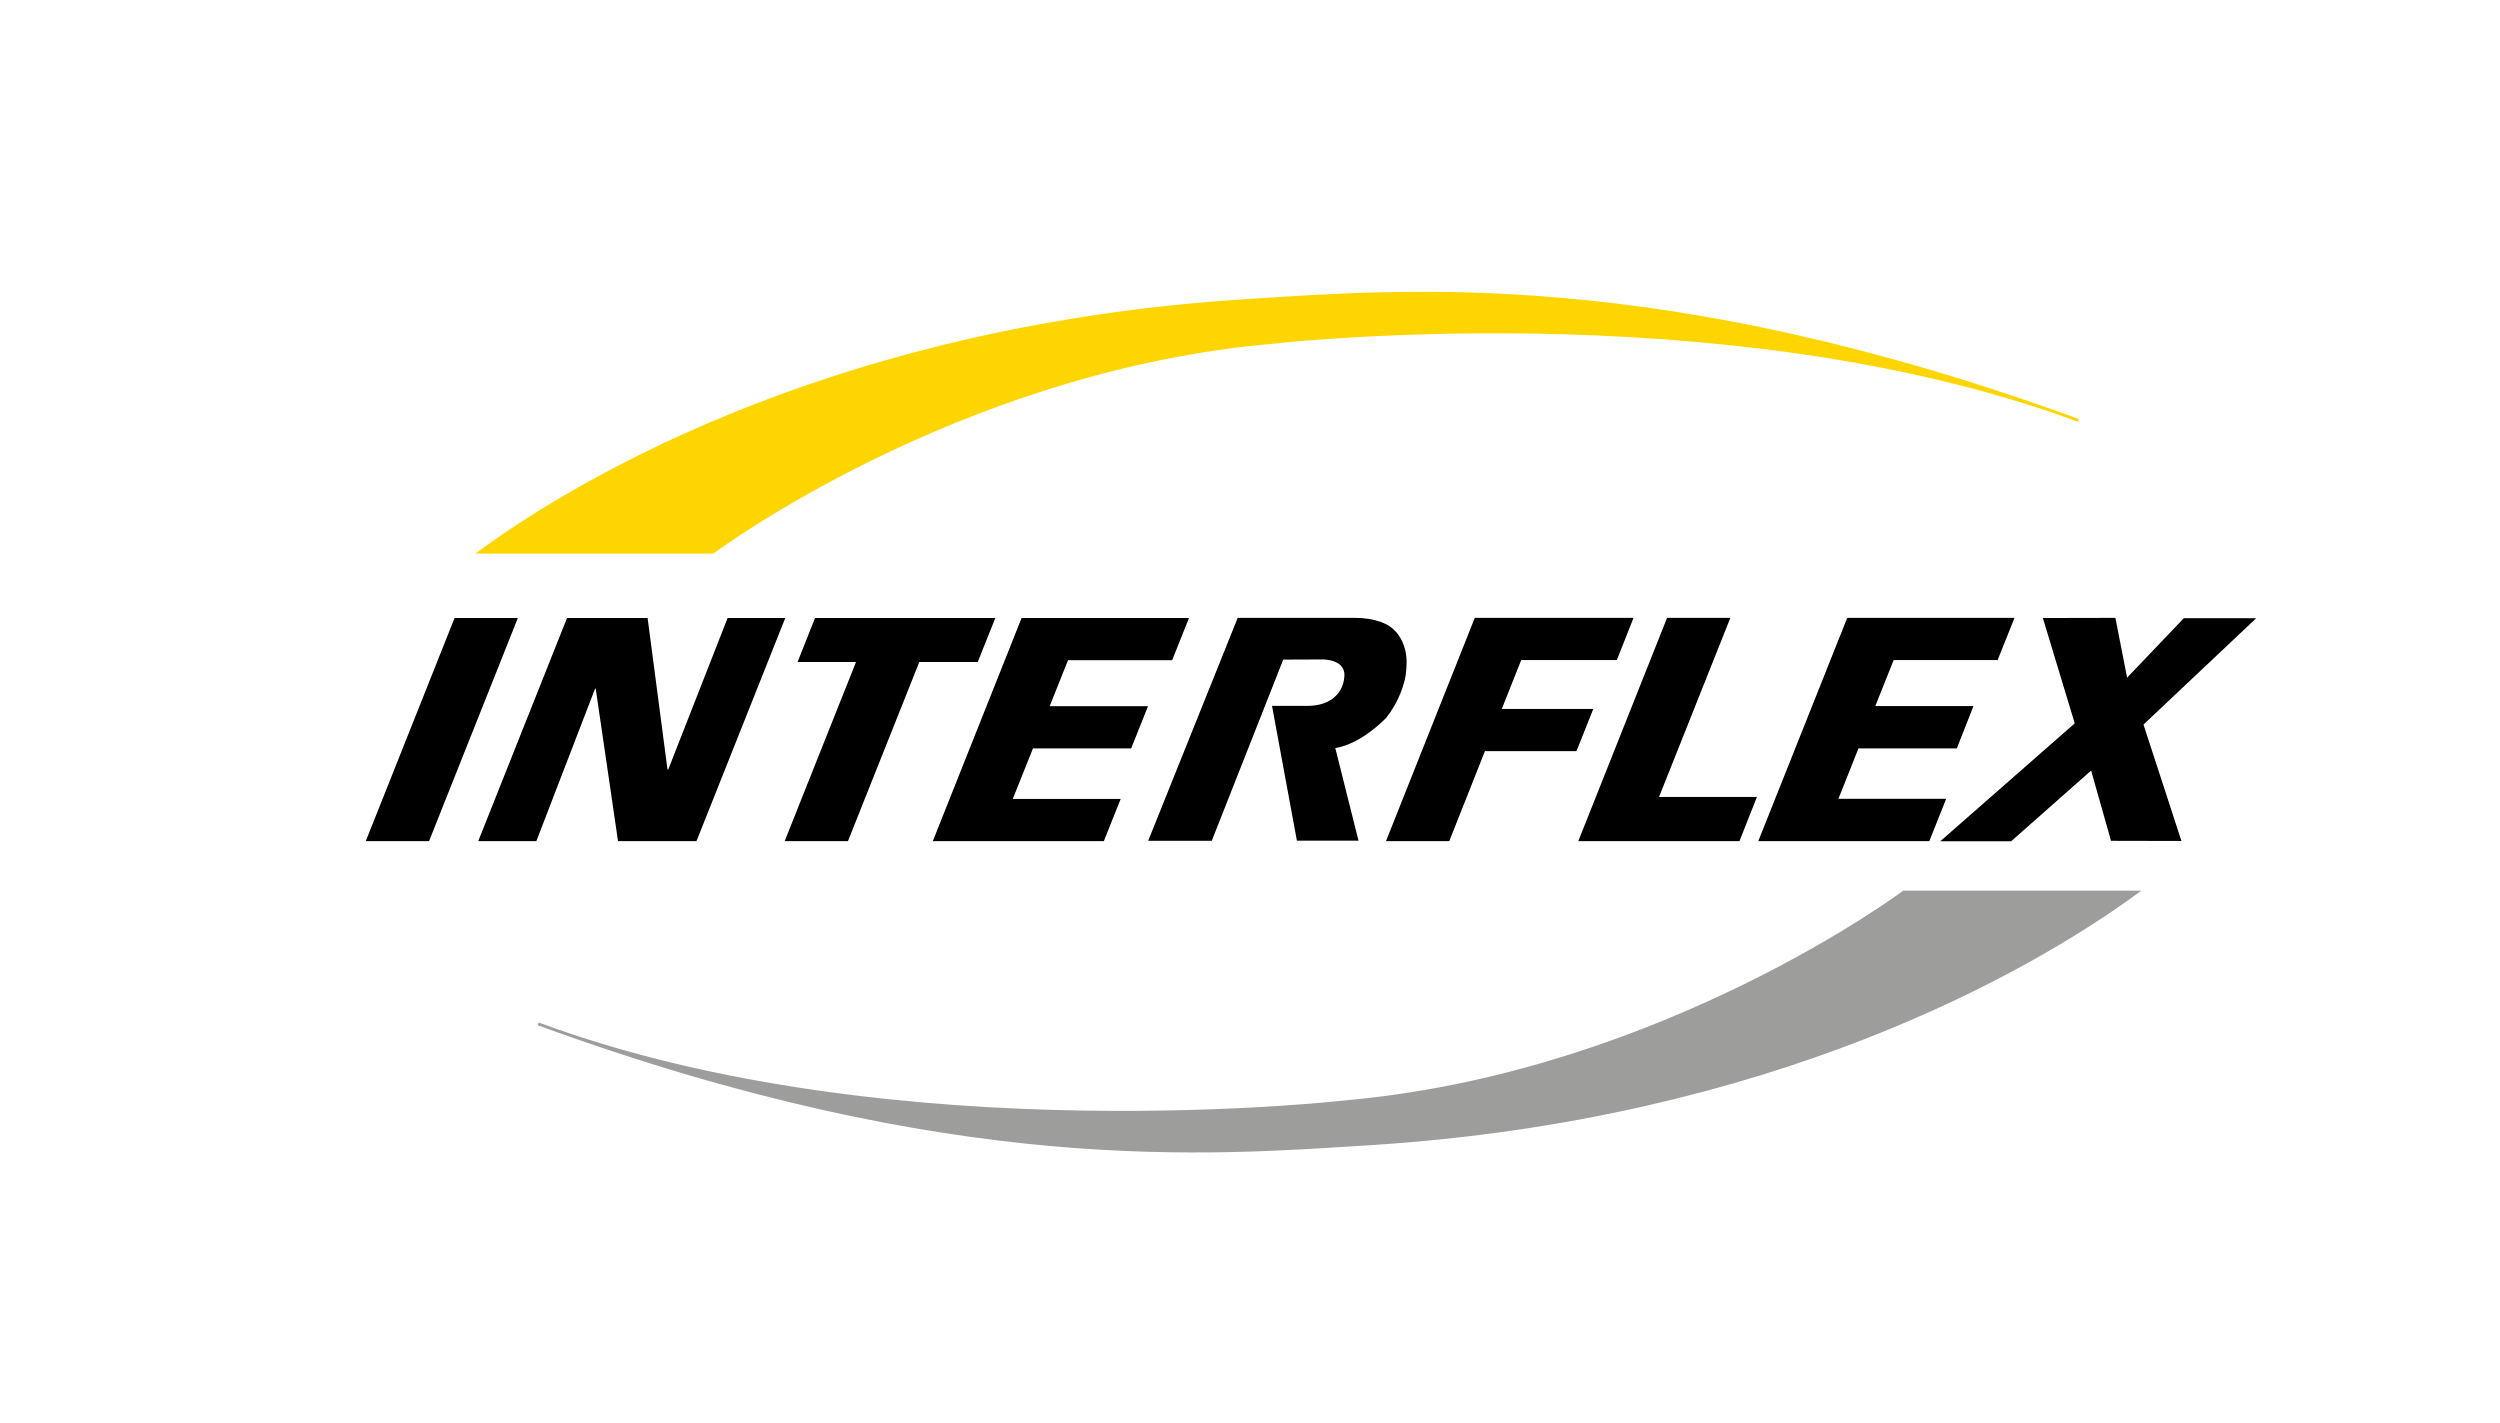
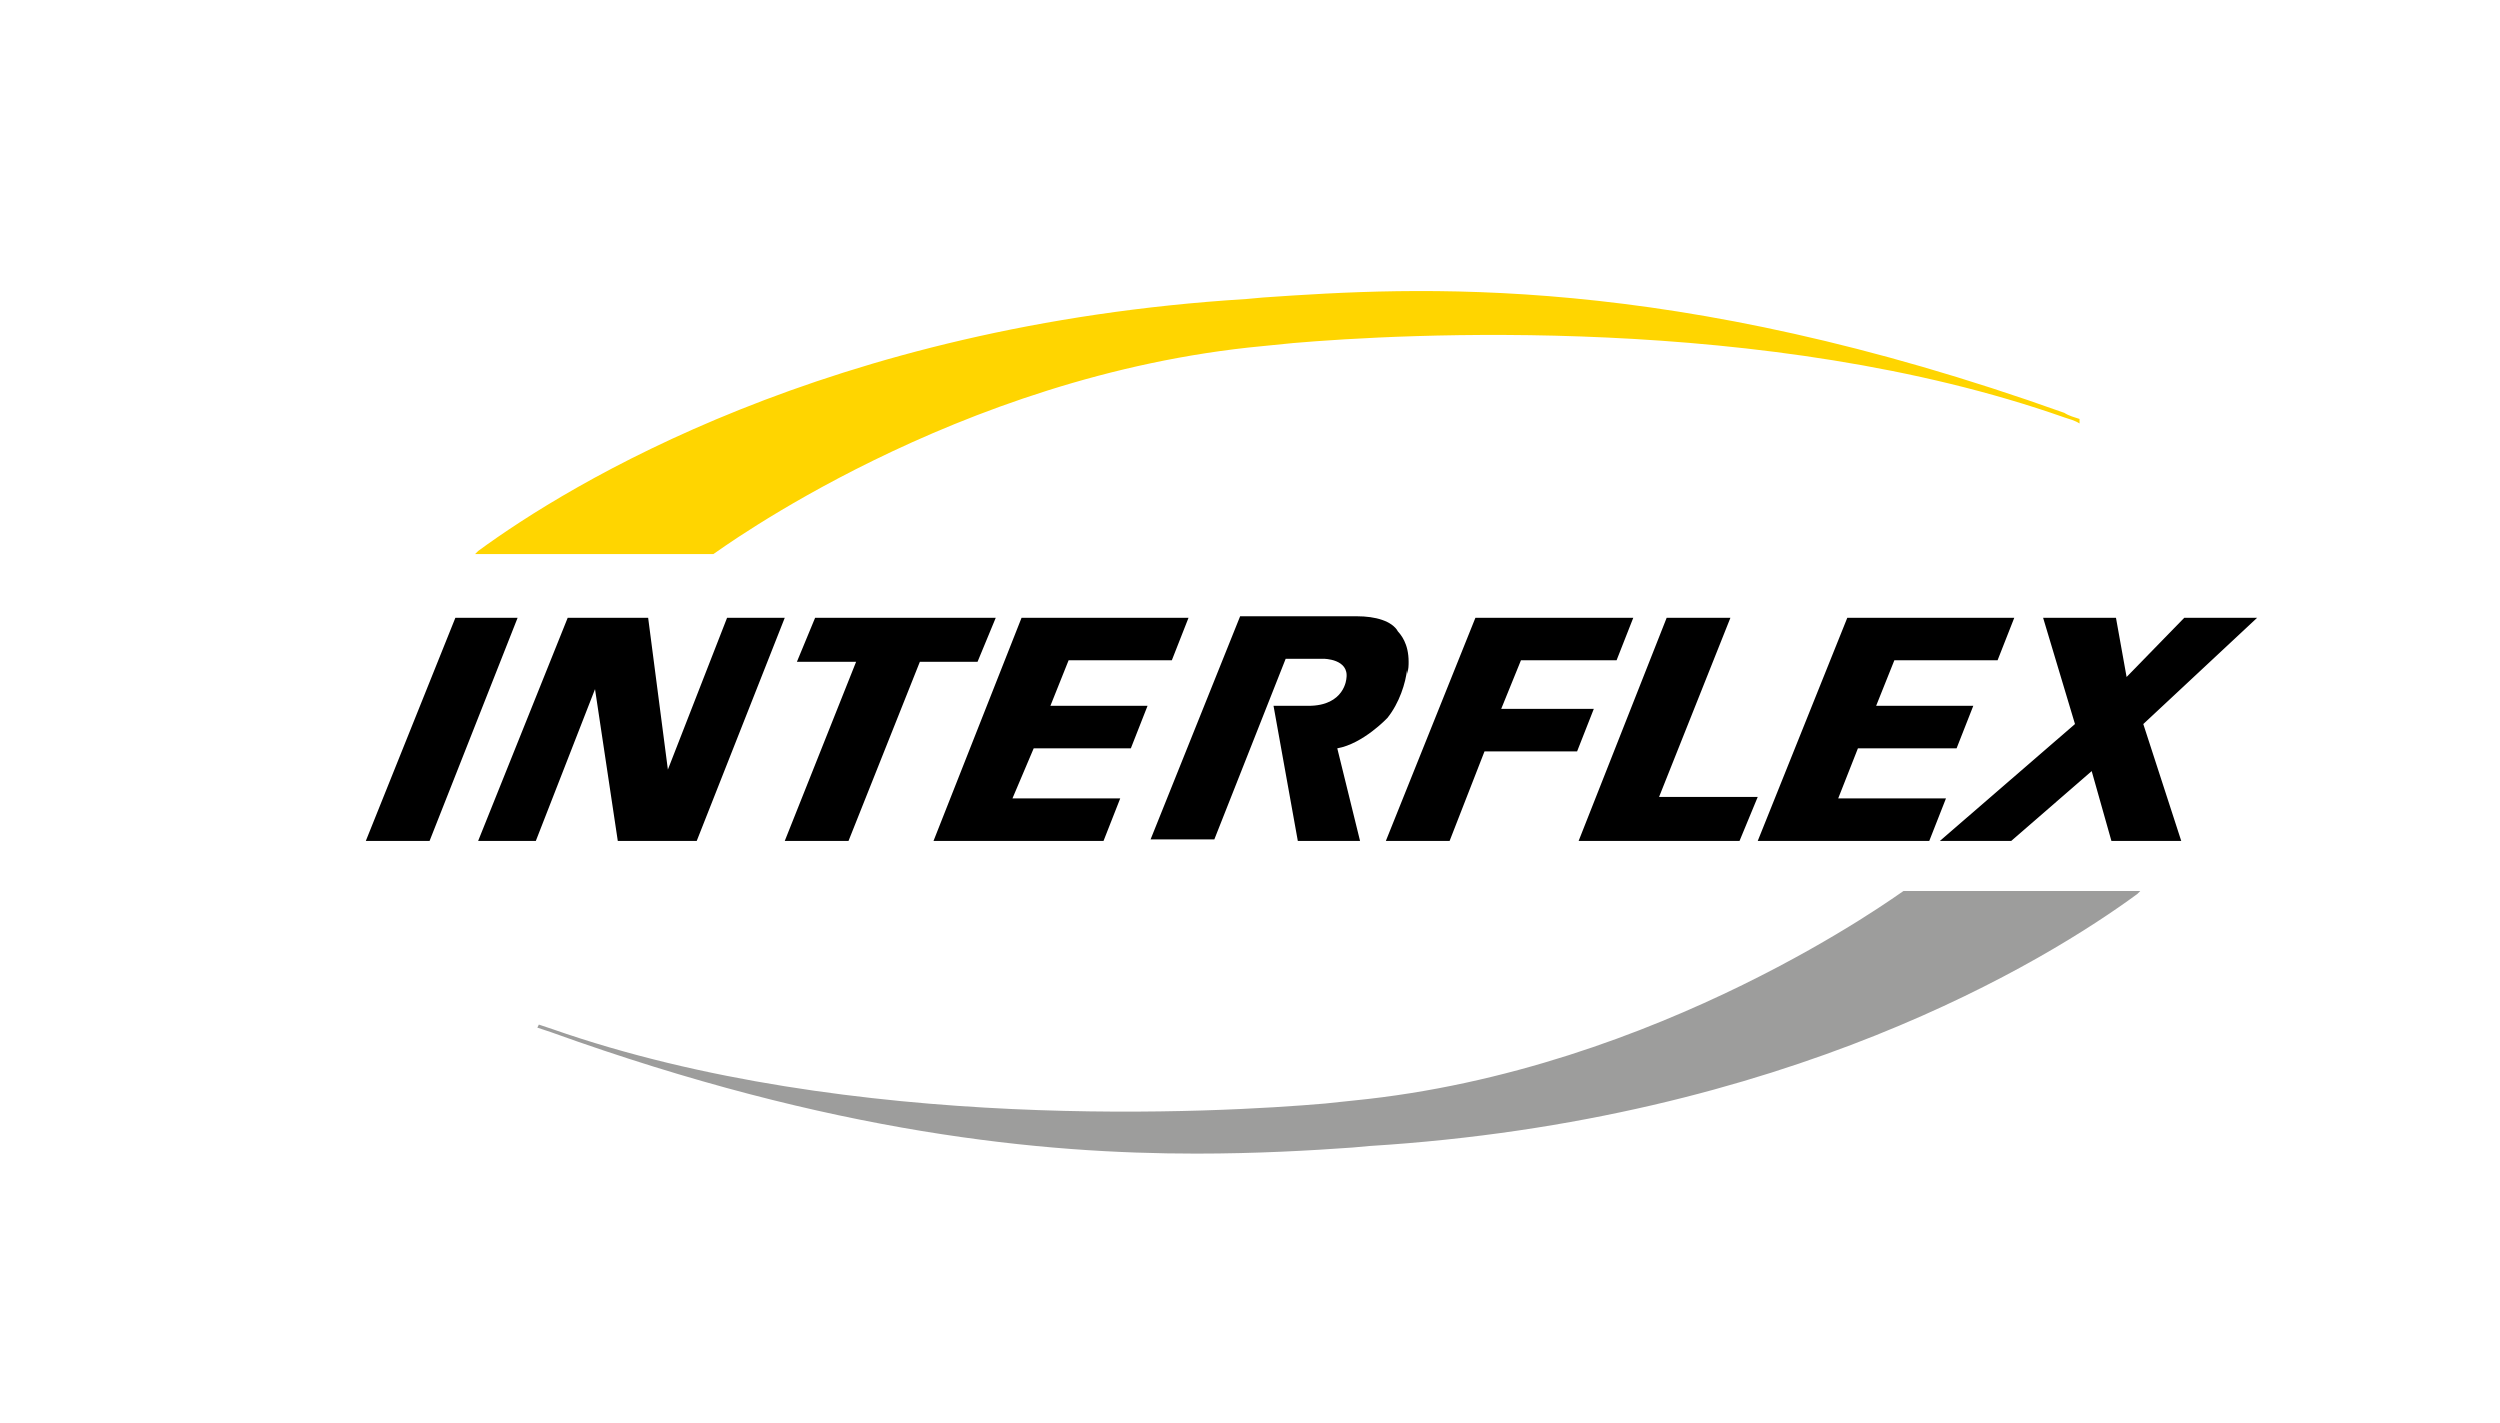
- <svg xmlns="http://www.w3.org/2000/svg" version="1.1" id="Capa_1" x="0px" y="0px" viewBox="0 0 164.72 93.73" style="enable-background:new 0 0 164.72 93.73;" xml:space="preserve">
+ <svg xmlns="http://www.w3.org/2000/svg" version="1.1" id="Capa_1" x="0px" y="0px" viewBox="0 0 164.7 93.7" style="enable-background:new 0 0 164.7 93.7;" xml:space="preserve">
  <style type="text/css">
	.st0{fill:#9D9D9C;}
- 	.st1{fill:none;stroke:#9D9D9C;stroke-width:0.191;stroke-miterlimit:3.864;}
- 	.st2{fill:#FFD500;}
- 	.st3{fill:none;stroke:#FFD500;stroke-width:0.191;stroke-miterlimit:3.864;}
+ 	.st1{fill:#FFD500;}
</style>
-   <path class="st0" d="M140.8,58.78c-7.13,5.21-24.11,14.91-50.54,16.58c-10.38,0.65-27.34,2.14-54.8-7.9  c23.49,8.71,53.77,5.08,53.77,5.08s-20.47,2,0,0c20.47-2,36.2-13.76,36.2-13.76H140.8z" />
-   <path class="st1" d="M140.8,58.78c-7.13,5.21-24.11,14.91-50.54,16.58c-10.38,0.65-27.34,2.14-54.8-7.9  c23.49,8.71,53.77,5.08,53.77,5.08s-20.47,2,0,0c20.47-2,36.2-13.76,36.2-13.76H140.8z" />
-   <path class="st2" d="M31.61,36.38c7.13-5.21,24.11-14.91,50.54-16.58c10.38-0.65,27.34-2.14,54.79,7.9  c-23.49-8.72-53.77-5.08-53.77-5.08s20.47-2,0,0c-20.47,2-36.2,13.76-36.2,13.76H31.61z" />
-   <path class="st3" d="M31.61,36.38c7.13-5.21,24.11-14.91,50.54-16.58c10.38-0.65,27.34-2.14,54.79,7.9  c-23.49-8.72-53.77-5.08-53.77-5.08s20.47-2,0,0c-20.47,2-36.2,13.76-36.2,13.76H31.61z" />
-   <polygon points="29.95,40.72 24.1,55.42 28.27,55.42 34.12,40.72 " />
-   <polygon points="31.51,55.42 35.34,55.42 39.21,45.37 39.25,45.37 40.72,55.42 45.89,55.42 51.74,40.72 47.94,40.72 44.03,50.7   43.98,50.7 42.67,40.72 37.36,40.72 " />
-   <polygon points="51.7,55.42 55.87,55.42 60.57,43.62 64.42,43.62 65.58,40.72 53.7,40.72 52.55,43.62 56.4,43.62 " />
-   <polygon points="61.46,55.42 72.73,55.42 73.84,52.64 66.73,52.64 68.06,49.31 74.53,49.31 75.64,46.53 69.16,46.53 70.37,43.5   77.23,43.5 78.34,40.72 67.31,40.72 " />
-   <polygon points="91.32,55.42 95.49,55.42 97.84,49.49 103.87,49.49 104.98,46.71 98.95,46.71 100.23,43.49 106.53,43.49   107.63,40.71 97.17,40.71 " />
-   <polygon points="103.99,55.42 114.61,55.42 115.76,52.51 109.31,52.51 114.01,40.71 109.84,40.71 " />
-   <polygon points="115.85,55.42 127.12,55.42 128.23,52.63 121.13,52.63 122.45,49.31 128.93,49.31 130.03,46.52 123.56,46.52   124.77,43.49 131.62,43.49 132.73,40.71 121.71,40.71 " />
-   <polygon points="134.6,40.72 136.7,47.66 127.84,55.43 132.51,55.43 137.78,50.77 139.09,55.4 143.73,55.41 141.23,47.74   148.66,40.73 143.89,40.73 140.15,44.65 139.38,40.71 " />
-   <path d="M92.66,44.11c-0.05,0.91-0.53,2.19-1.33,3.19c0,0-1.59,1.7-3.35,1.99l1.53,6.1h-4.06l-1.64-8.88h2.29  c2.37,0,2.46-1.8,2.46-1.8c0.23-1.33-1.48-1.26-1.48-1.26l-2.53,0.01L79.84,55.4h-4.19l5.9-14.69h7.62c0.04,0,0.06,0,0.1,0  c1.23,0,2.3,0.35,2.74,0.98l-0.09-0.13c0.26,0.3,0.76,0.91,0.76,2.12c0,0.25-0.03,0.55-0.06,0.76L92.66,44.11z" />
+   <path class="st0" d="M125.4,58.7L125.4,58.7c-0.2,0.1-16,11.8-36.2,13.8l-1.9,0.2c-6.9,0.6-31.2,2-50.9-4.9  c-0.3-0.1-0.6-0.2-0.9-0.3l-0.1,0.2c0.3,0.1,0.6,0.2,0.9,0.3c18.6,6.7,32.4,8,42.5,8c4,0,7.5-0.2,10.3-0.4l1.1-0.1  c27.5-1.7,44.6-12.2,50.6-16.6l0.2-0.2H125.4z" />
+   <path class="st1" d="M137,27.6c-0.3-0.1-0.7-0.2-1-0.4c-26-9.3-42.7-8.3-52.8-7.6l-1.1,0.1c-27.5,1.7-44.6,12.2-50.6,16.6l-0.2,0.2  H47l0,0c0.2-0.1,15.9-11.8,36.2-13.7l2-0.2c7-0.6,31.2-2,50.8,4.9c0.3,0.1,0.7,0.2,1,0.4v0L137,27.6z" />
+   <polygon points="30,40.7 24.1,55.4 28.3,55.4 34.1,40.7 " />
+   <polygon points="31.5,55.4 35.3,55.4 39.2,45.4 39.2,45.4 40.7,55.4 45.9,55.4 51.7,40.7 47.9,40.7 44,50.7 44,50.7 42.7,40.7   37.4,40.7 " />
+   <polygon points="51.7,55.4 55.9,55.4 60.6,43.6 64.4,43.6 65.6,40.7 53.7,40.7 52.5,43.6 56.4,43.6 " />
+   <polygon points="61.5,55.4 72.7,55.4 73.8,52.6 66.7,52.6 68.1,49.3 74.5,49.3 75.6,46.5 69.2,46.5 70.4,43.5 77.2,43.5 78.3,40.7   67.3,40.7 " />
+   <polygon points="91.3,55.4 95.5,55.4 97.8,49.5 103.9,49.5 105,46.7 98.9,46.7 100.2,43.5 106.5,43.5 107.6,40.7 97.2,40.7 " />
+   <polygon points="104,55.4 114.6,55.4 115.8,52.5 109.3,52.5 114,40.7 109.8,40.7 " />
+   <polygon points="115.8,55.4 127.1,55.4 128.2,52.6 121.1,52.6 122.4,49.3 128.9,49.3 130,46.5 123.6,46.5 124.8,43.5 131.6,43.5   132.7,40.7 121.7,40.7 " />
+   <polygon points="134.6,40.7 136.7,47.7 127.8,55.4 132.5,55.4 137.8,50.8 139.1,55.4 143.7,55.4 141.2,47.7 148.7,40.7 143.9,40.7   140.1,44.6 139.4,40.7 " />
+   <path d="M92.7,44.1c-0.1,0.9-0.5,2.2-1.3,3.2c0,0-1.6,1.7-3.3,2l1.5,6.1h-4.1l-1.6-8.9h2.3c2.4,0,2.5-1.8,2.5-1.8  c0.2-1.3-1.5-1.3-1.5-1.3l-2.5,0l-4.7,11.9h-4.2l5.9-14.7h7.6c0,0,0.1,0,0.1,0c1.2,0,2.3,0.3,2.7,1l-0.1-0.1  c0.3,0.3,0.8,0.9,0.8,2.1c0,0.2,0,0.5-0.1,0.8L92.7,44.1z" />
</svg>
